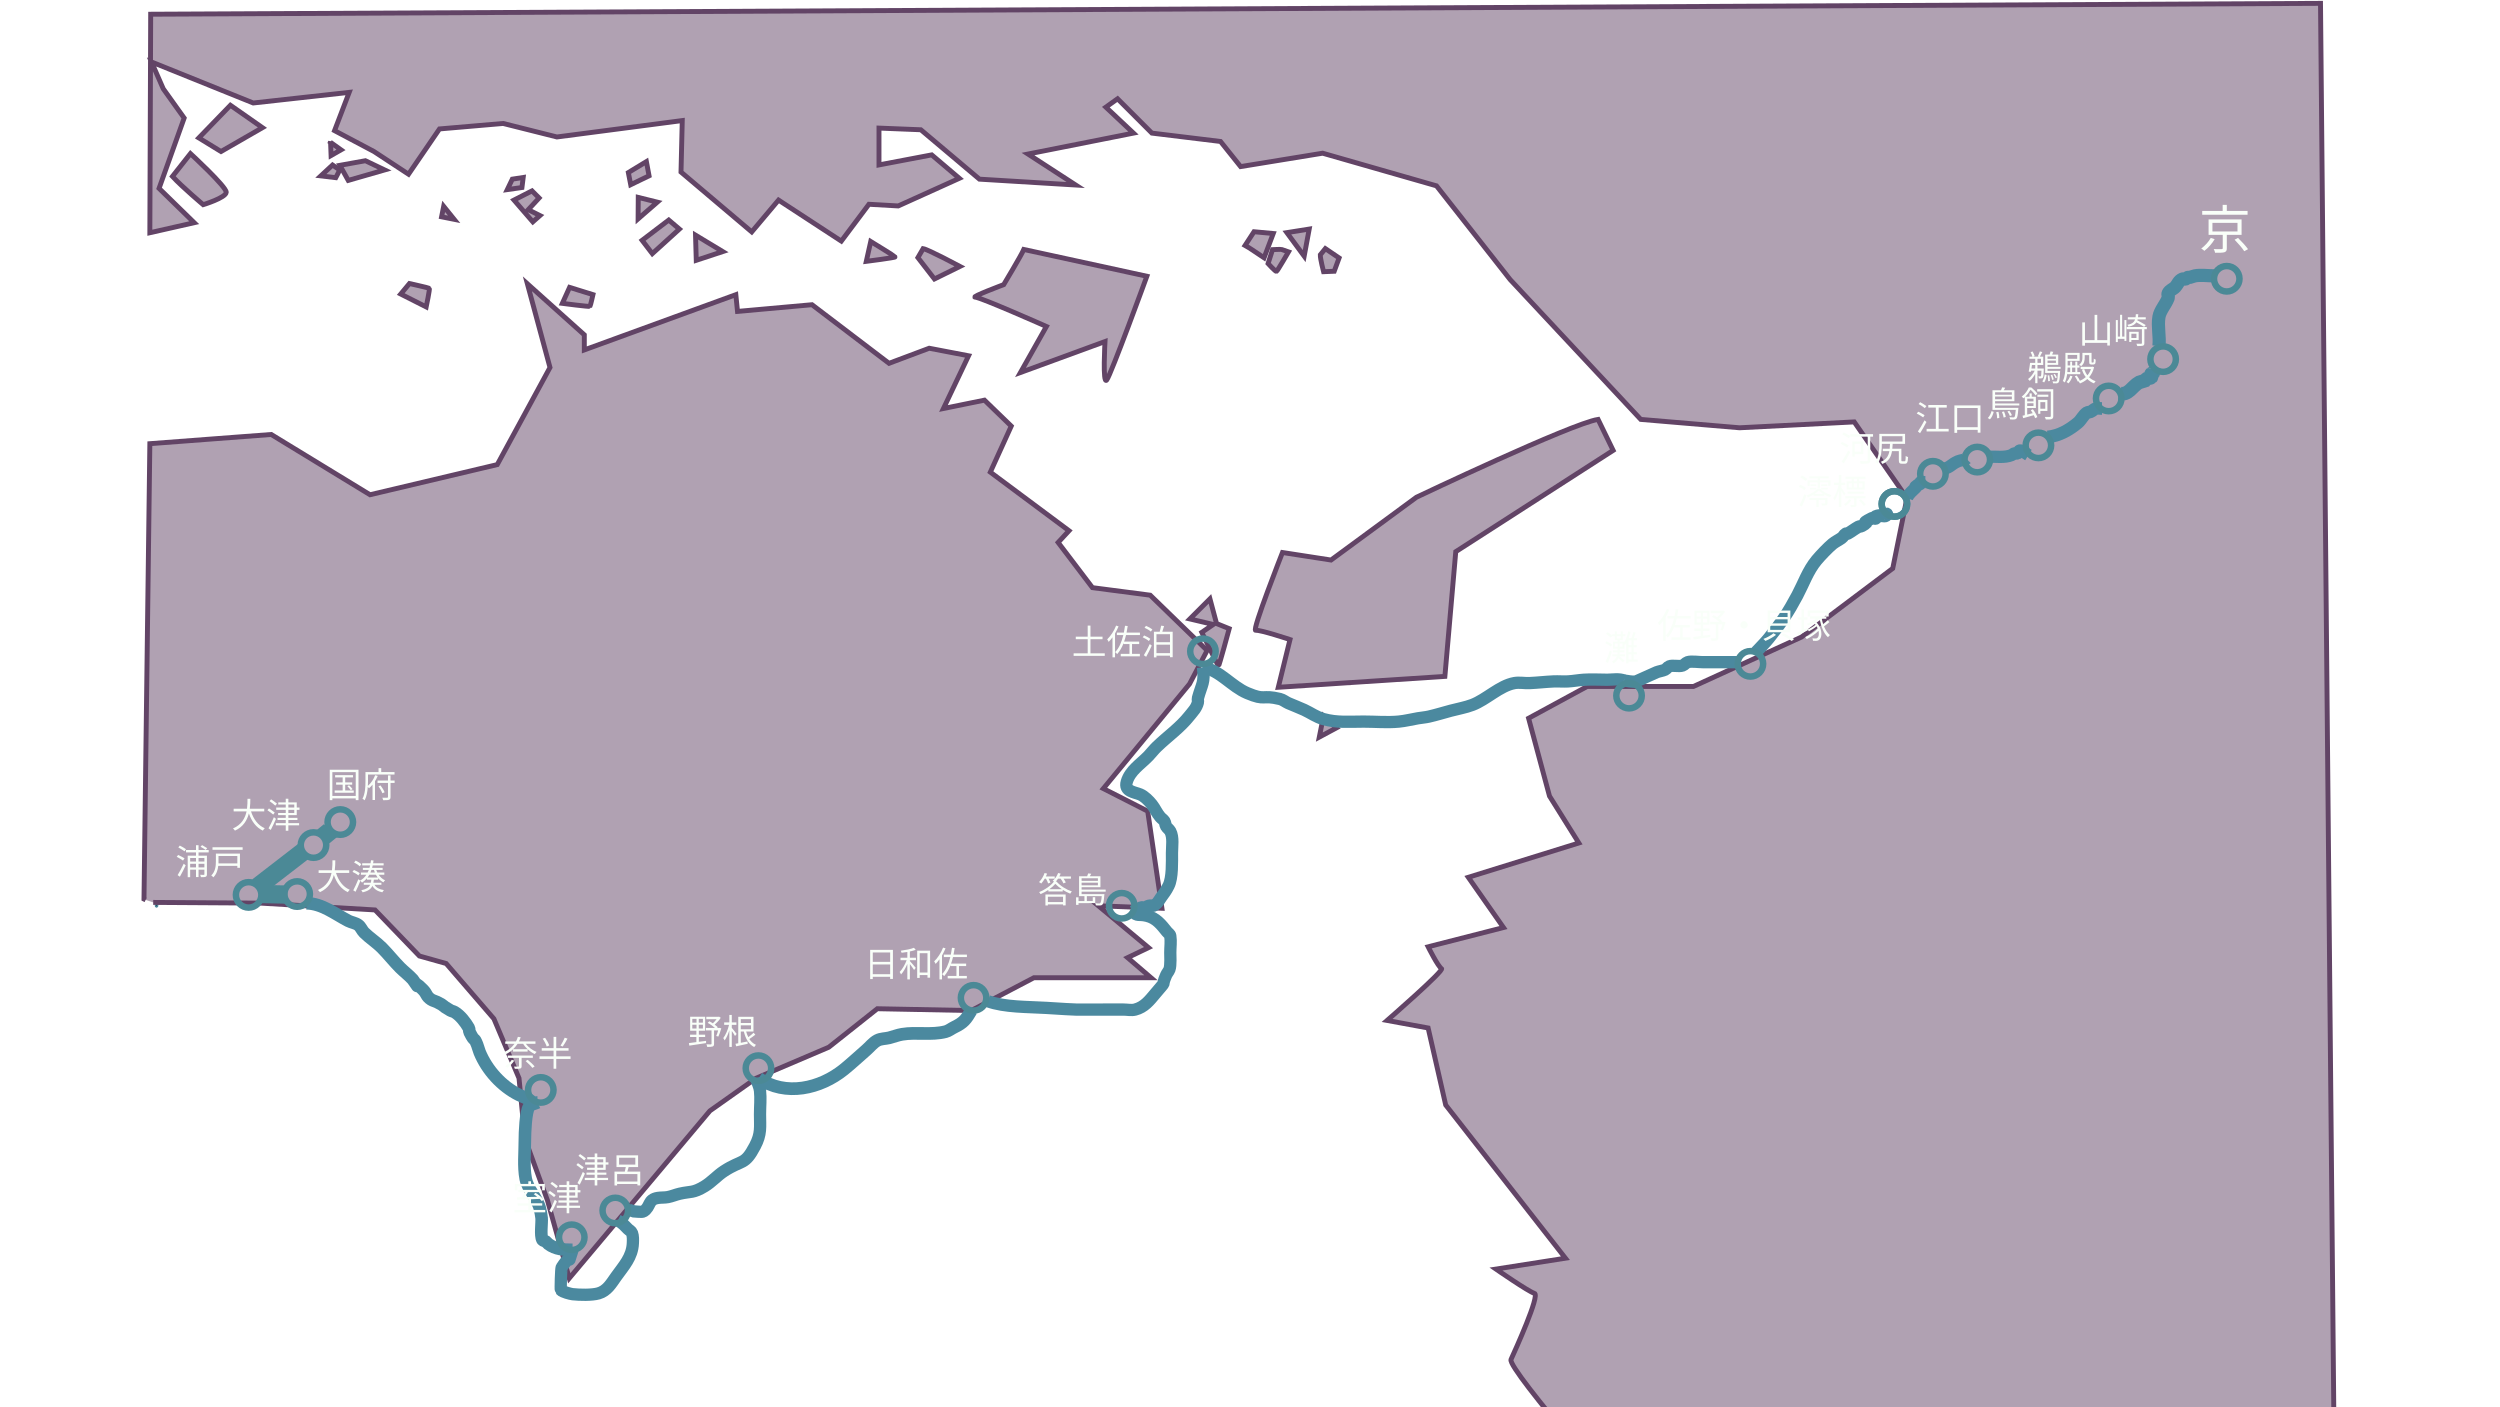
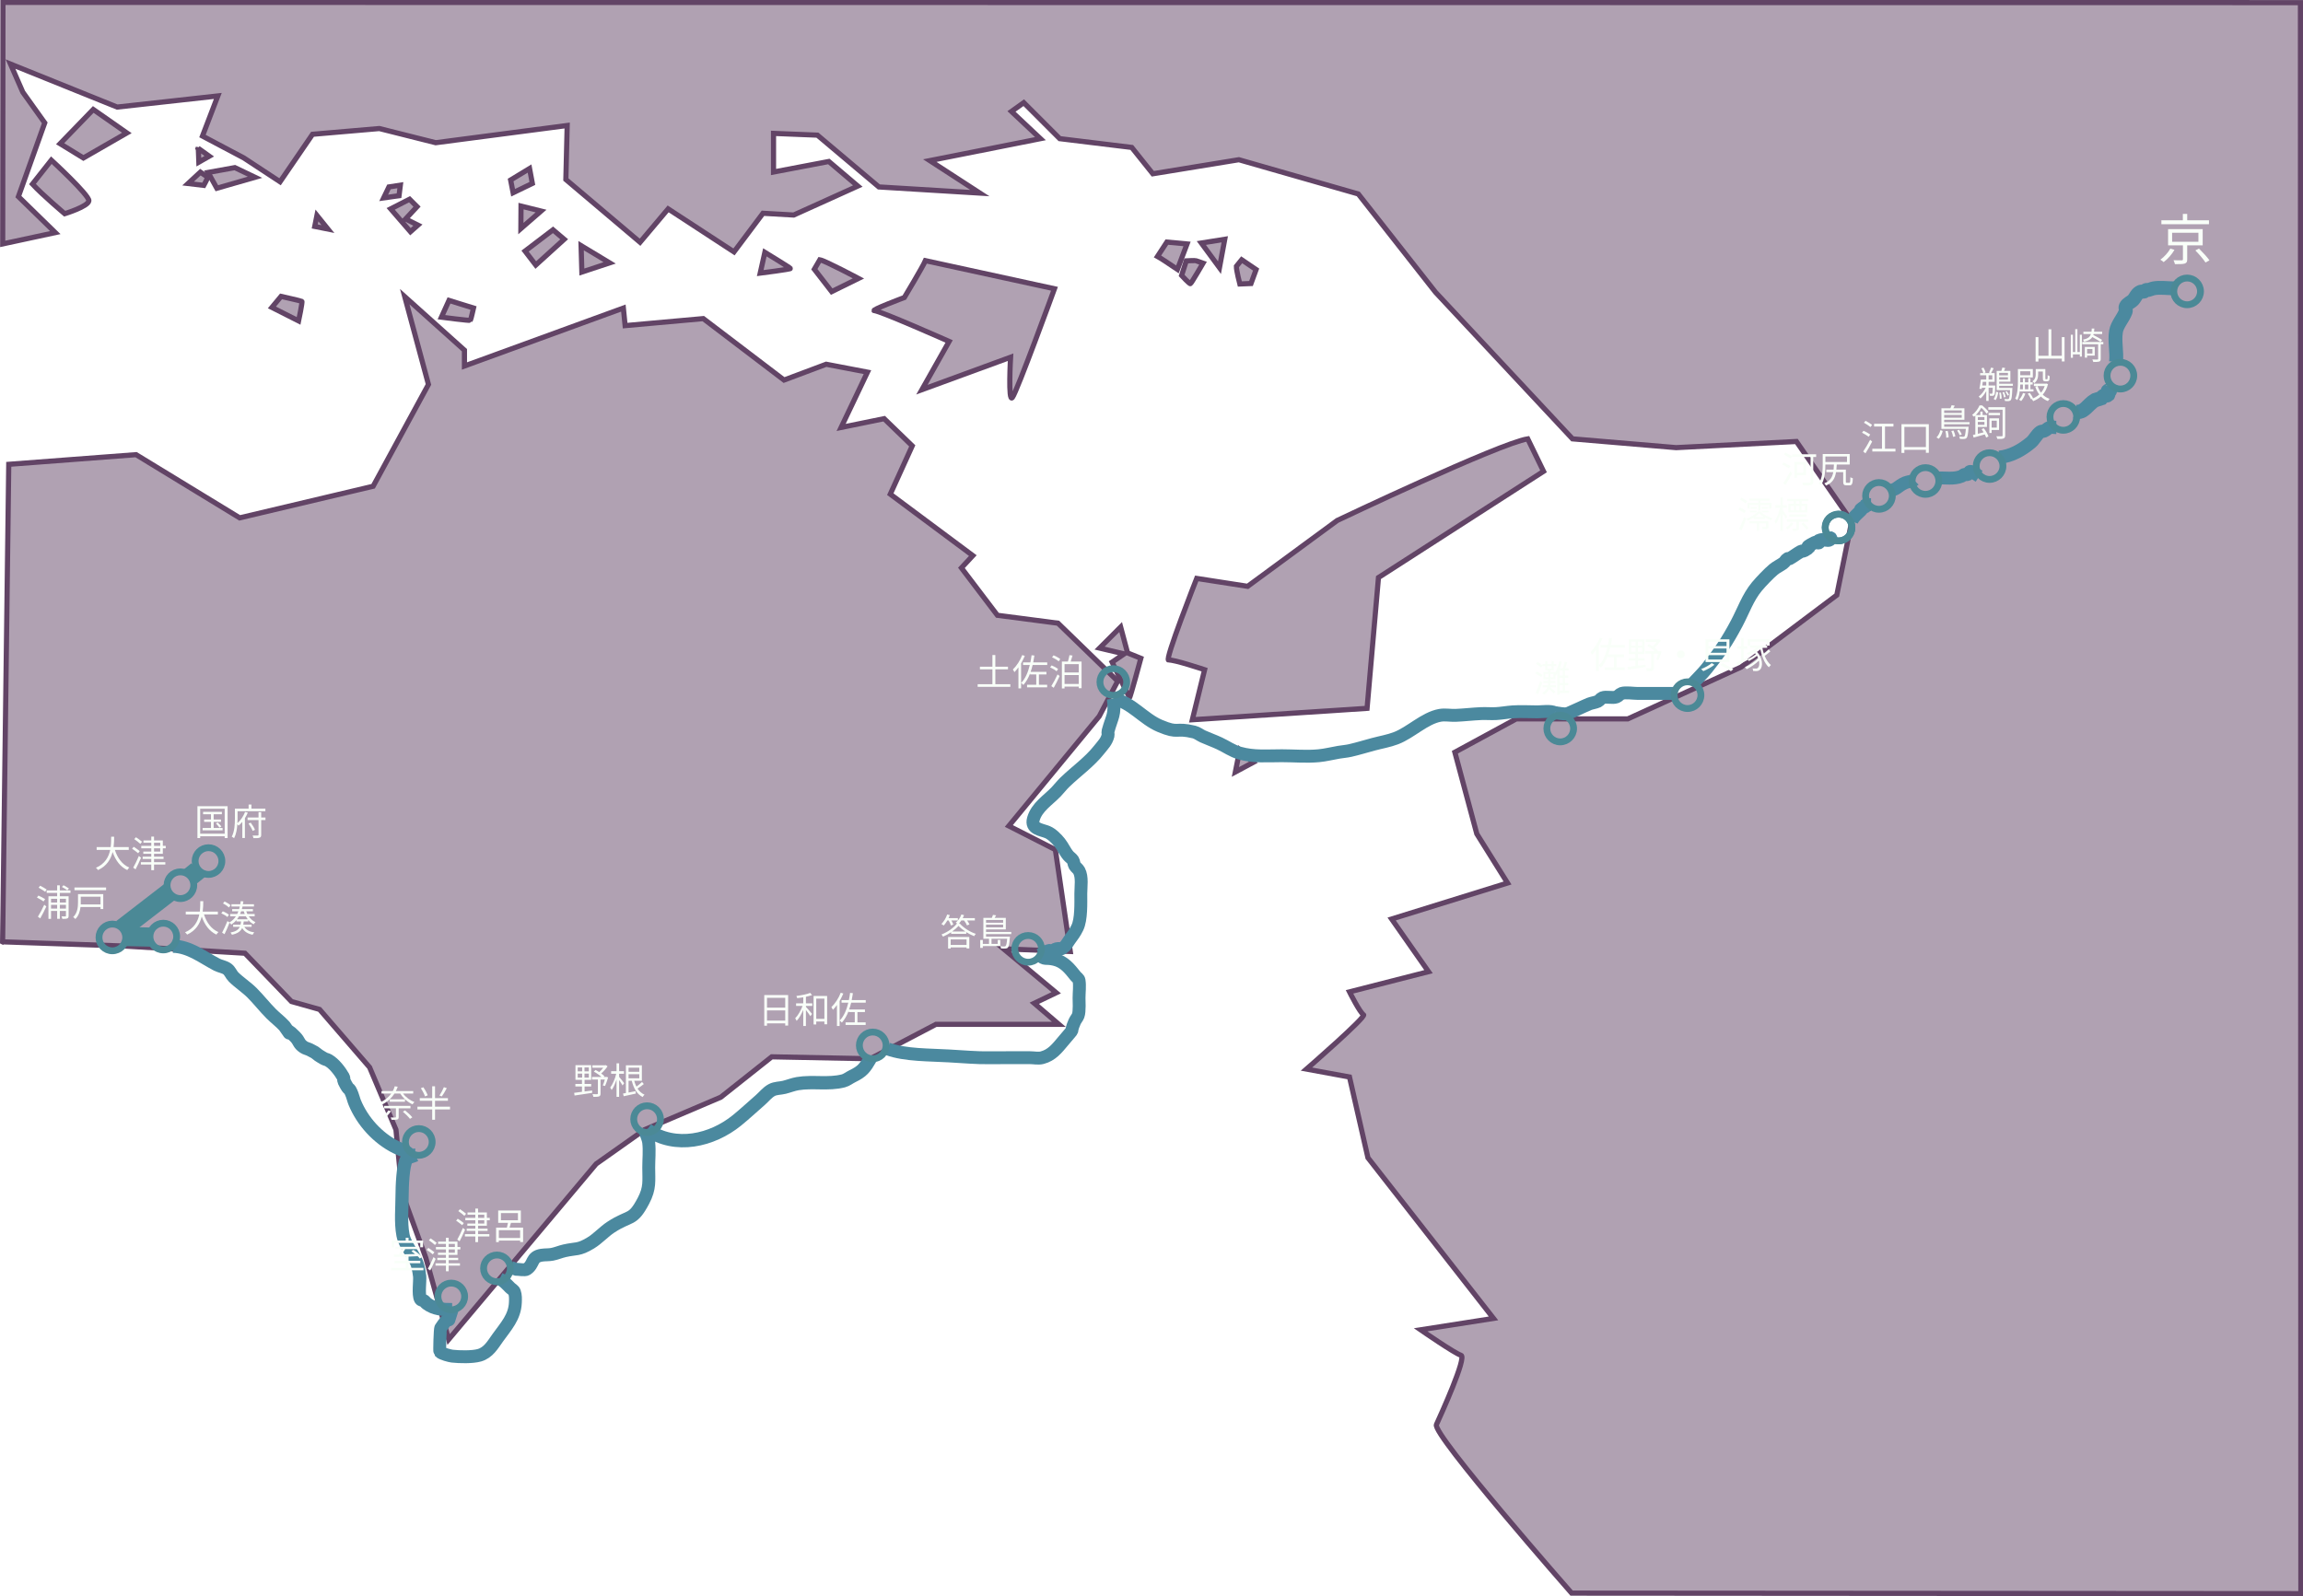
- <svg xmlns="http://www.w3.org/2000/svg" xmlns:xlink="http://www.w3.org/1999/xlink" width="1920" height="1080" viewBox="0 0 508 285.75" version="1.1" id="svg5">
+ <svg xmlns="http://www.w3.org/2000/svg" xmlns:xlink="http://www.w3.org/1999/xlink" width="1686.306" height="1168.753" viewBox="0 0 446.168 309.233" version="1.1" id="svg5">
  <defs id="defs2">
    <rect x="-56.576" y="-150.441" width="79.721" height="187.73" id="rect29813" />
    <linearGradient id="linearGradient3156">
      <stop style="stop-color:#000000;stop-opacity:1;" offset="0" id="stop3154" />
    </linearGradient>
  </defs>
-   <g id="layer5" style="display:inline">
-     <circle id="path1063" style="fill:#000000;stroke:#4b899f;stroke-width:0.265" cx="31.809" cy="184.052" r="0.214" />
-     <circle id="path1065" style="fill:#000000;stroke:#4b899f;stroke-width:0.265" cx="31.809" cy="184.052" r="0.214" />
+   <g id="layer5" style="display:inline" transform="translate(-28.75374,-0.177922)">
    <path style="fill:none;stroke:#000000;stroke-width:0;stroke-linecap:butt;stroke-linejoin:miter;stroke-miterlimit:4;stroke-dasharray:none;stroke-opacity:1" d="m 203.954,57.835 24.835,15.479 -60.387,66 h -1.361 l -2.552,0.51" id="path1314" />
-     <path style="fill:#624466;fill-opacity:0.5;stroke:#624466;stroke-width:1;stroke-linecap:butt;stroke-linejoin:miter;stroke-miterlimit:4;stroke-dasharray:none;stroke-opacity:1" d="m 31.129,183.371 21.823,0.142 23.254,1.389 9.015,9.356 5.443,1.531 9.696,11.227 5.103,12.077 1.191,12.247 4.593,12.588 4.423,15.82 28.577,-34.021 9.372,-6.628 14.783,-6.3 9.866,-7.825 19.085,0.373 12.724,-6.667 h 23.814 l -4.763,-4.082 4.253,-2.041 -10.206,-8.505 12.928,0.51 -2.892,-19.732 -9.015,-4.593 17.521,-21.263 3.572,-6.804 -11.567,-11.227 -11.737,-1.531 -6.974,-9.186 2.211,-2.381 -15.99,-11.907 4.253,-9.356 -5.443,-5.273 -8.335,1.701 5.103,-10.716 -7.995,-1.531 -8.165,3.062 L 165,61.918 l -15.139,1.361 -0.34,-3.402 -30.789,11.227 v -3.062 l -11.567,-10.376 4.593,17.01 -10.716,19.732 -25.856,6.124 -20.072,-12.247 -24.665,1.871 -1.191,92.536 0.34,0.17" id="path1320" />
+     <path style="fill:#624466;fill-opacity:0.5;stroke:#624466;stroke-width:1;stroke-linecap:butt;stroke-linejoin:miter;stroke-miterlimit:4;stroke-dasharray:none;stroke-opacity:1" d="m 29.258,182.691 23.694,0.823 23.254,1.389 9.015,9.356 5.443,1.531 9.696,11.227 5.103,12.077 1.191,12.247 4.593,12.588 4.423,15.82 28.577,-34.021 9.372,-6.628 14.783,-6.3 9.866,-7.825 19.085,0.373 12.724,-6.667 h 23.814 l -4.763,-4.082 4.253,-2.041 -10.206,-8.505 12.928,0.51 -2.892,-19.732 -9.015,-4.593 17.521,-21.263 3.572,-6.804 -11.567,-11.227 -11.737,-1.531 -6.974,-9.186 2.211,-2.381 -15.99,-11.907 4.253,-9.356 -5.443,-5.273 -8.335,1.701 5.103,-10.716 -7.995,-1.531 -8.165,3.062 L 165,61.918 l -15.139,1.361 -0.34,-3.402 -30.789,11.227 v -3.062 l -11.567,-10.376 4.593,17.01 -10.716,19.732 -25.856,6.124 -20.072,-12.247 -24.665,1.871 -1.191,92.536 0.34,0.17" id="path1320" />
    <path style="fill:#624466;fill-opacity:0.5;stroke:#624466;stroke-width:1;stroke-linecap:butt;stroke-linejoin:miter;stroke-miterlimit:4;stroke-dasharray:none;stroke-opacity:1" d="m 324.727,85.222 c -5.443,0.851 -36.912,15.82 -36.912,15.82 l -17.351,12.758 -9.866,-1.531 c 0,0 -6.294,15.99 -5.443,15.82 0.851,-0.17 6.974,1.871 6.974,1.871 l -2.381,9.696 33.851,-2.211 2.211,-25.345 31.979,-20.582 z" id="path1586" />
    <path style="fill:#624466;fill-opacity:0.5;stroke:#624466;stroke-width:1;stroke-linecap:butt;stroke-linejoin:miter;stroke-miterlimit:4;stroke-dasharray:none;stroke-opacity:1" d="m 208.036,50.691 c -0.51,1.191 -4.082,7.144 -4.082,7.144 0,0 -6.804,2.552 -5.784,2.552 1.021,0 14.459,5.954 14.459,5.954 l -5.273,9.356 17.18,-6.294 c 0,0 -0.51,8.845 0.34,7.825 0.851,-1.021 8.165,-21.093 8.165,-21.093 z" id="path1923" />
-     <path style="fill:#624466;fill-opacity:0.5;stroke:#624466;stroke-width:1;stroke-linecap:butt;stroke-linejoin:miter;stroke-miterlimit:4;stroke-dasharray:none;stroke-opacity:1" d="m 333.232,308.907 c 0,0 -27.046,-30.789 -26.196,-32.66 0.851,-1.871 5.954,-13.098 4.763,-13.438 -1.191,-0.34 -7.825,-4.933 -7.825,-4.933 l 14.119,-2.211 -24.325,-31.129 -3.572,-15.649 -8.335,-1.531 c 0,0 11.737,-10.206 11.057,-10.546 -0.68,-0.34 -2.722,-4.423 -2.722,-4.423 l 15.309,-3.912 -7.144,-10.206 22.454,-6.974 -5.954,-9.526 -4.253,-15.82 11.907,-6.464 h 21.603 l 21.943,-10.036 18.541,-13.948 2.892,-14.289 -10.716,-15.479 -23.304,1.191 -20.072,-1.701 -26.536,-28.407 -14.969,-19.052 -23.134,-6.634 -16.67,2.722 -4.082,-5.103 -13.948,-1.701 -6.974,-6.974 -2.381,1.701 5.613,5.273 -21.433,4.253 9.696,6.294 -19.562,-1.191 -11.907,-10.036 -8.505,-0.34 v 7.485 l 10.716,-2.041 5.613,4.763 -12.418,5.613 -5.954,-0.34 -5.613,7.485 -12.758,-8.335 -5.443,6.464 -14.374,-12.162 0.255,-10.461 -25.468,3.334 -10.928,-2.746 -12.935,1.113 -6.292,9.198 -7.017,-4.612 -8.015,-4.242 2.975,-7.776 -19.498,2.159 -20.668,-8.335 2.381,5.443 4.253,5.954 -5.103,14.289 7.144,6.974 -9.015,2.041 L 30.619,2.892 471.526,0.68 474.418,306.866 Z" id="path2098" />
+     <path style="fill:#624466;fill-opacity:0.5;stroke:#624466;stroke-width:1;stroke-linecap:butt;stroke-linejoin:miter;stroke-miterlimit:4;stroke-dasharray:none;stroke-opacity:1" d="m 333.232,308.907 c 0,0 -27.046,-30.789 -26.196,-32.66 0.851,-1.871 5.954,-13.098 4.763,-13.438 -1.191,-0.34 -7.825,-4.933 -7.825,-4.933 l 14.119,-2.211 -24.325,-31.129 -3.572,-15.649 -8.335,-1.531 c 0,0 11.737,-10.206 11.057,-10.546 -0.68,-0.34 -2.722,-4.423 -2.722,-4.423 l 15.309,-3.912 -7.144,-10.206 22.454,-6.974 -5.954,-9.526 -4.253,-15.82 11.907,-6.464 h 21.603 l 21.943,-10.036 18.541,-13.948 2.892,-14.289 -10.716,-15.479 -23.304,1.191 -20.072,-1.701 -26.536,-28.407 -14.969,-19.052 -23.134,-6.634 -16.67,2.722 -4.082,-5.103 -13.948,-1.701 -6.974,-6.974 -2.381,1.701 5.613,5.273 -21.433,4.253 9.696,6.294 -19.562,-1.191 -11.907,-10.036 -8.505,-0.34 v 7.485 l 10.716,-2.041 5.613,4.763 -12.418,5.613 -5.954,-0.34 -5.613,7.485 -12.758,-8.335 -5.443,6.464 -14.374,-12.162 0.255,-10.461 -25.468,3.334 -10.928,-2.746 -12.935,1.113 -6.292,9.198 -7.017,-4.612 -8.015,-4.242 2.975,-7.776 -19.498,2.159 -20.668,-8.335 2.381,5.443 4.253,5.954 -5.103,14.289 7.144,6.974 -10.188,2.192 0.05,-46.803 445.103,0.044 0.08,308.321 z" id="path2098" />
    <path style="fill:#624466;fill-opacity:0.5;stroke:#624466;stroke-width:1;stroke-linecap:butt;stroke-linejoin:miter;stroke-miterlimit:4;stroke-dasharray:none;stroke-opacity:1" d="m 187.581,50.521 c 1.021,0.17 7.485,3.615 7.485,3.615 l -5.188,2.552 -3.36,-4.338 z" id="path2703" />
    <path style="fill:#624466;fill-opacity:0.5;stroke:#624466;stroke-width:1;stroke-linecap:butt;stroke-linejoin:miter;stroke-miterlimit:4;stroke-dasharray:none;stroke-opacity:1" d="m 253.011,49.856 c 0.361,0.18 3.849,2.526 3.849,2.526 l 1.864,-4.932 -3.909,-0.361 z" id="path2892" />
    <path style="fill:#624466;fill-opacity:0.5;stroke:#624466;stroke-width:1;stroke-linecap:butt;stroke-linejoin:miter;stroke-miterlimit:4;stroke-dasharray:none;stroke-opacity:1" d="m 261.491,47.27 3.518,4.781 1.022,-5.503 z" id="path3313" />
    <path style="fill:#624466;fill-opacity:0.5;stroke:#624466;stroke-width:1;stroke-linecap:butt;stroke-linejoin:miter;stroke-miterlimit:4;stroke-dasharray:none;stroke-opacity:1" d="m 260.439,50.698 c -0.15,-0.06 -1.864,0.03 -1.864,0.03 l -0.902,2.827 c 0,0 1.534,1.684 1.714,1.594 0.18,-0.09 2.436,-3.969 2.436,-3.969 z" id="path3315" />
    <path style="fill:#624466;fill-opacity:0.5;stroke:#624466;stroke-width:1;stroke-linecap:butt;stroke-linejoin:miter;stroke-miterlimit:4;stroke-dasharray:none;stroke-opacity:1" d="m 268.287,51.781 c -0.03,0.782 0.662,3.428 0.662,3.428 l 2.165,-0.09 0.992,-2.706 -2.797,-1.894 z" id="path3317" />
    <path style="display:inline;fill:#624466;fill-opacity:0.5;stroke:#624466;stroke-width:1;stroke-linecap:butt;stroke-linejoin:miter;stroke-miterlimit:4;stroke-dasharray:none;stroke-opacity:1" d="m 268.082,149.776 3.487,-1.871 -2.637,-2.381 z" id="path3504" />
    <path style="display:inline;fill:#624466;fill-opacity:0.5;stroke:#624466;stroke-width:1;stroke-linecap:butt;stroke-linejoin:miter;stroke-miterlimit:4;stroke-dasharray:none;stroke-opacity:1" d="m 249.775,127.747 c 0,0 -2.084,7.718 -2.19,7.612 -0.106,-0.106 -3.381,-6.868 -3.381,-6.868 l 2.339,-1.595 -4.763,-1.127 4.082,-4.082 1.34,5.018 z" id="path3640" />
    <path style="display:inline;fill:#624466;fill-opacity:0.5;stroke:#624466;stroke-width:1;stroke-linecap:butt;stroke-linejoin:miter;stroke-miterlimit:4;stroke-dasharray:none;stroke-opacity:1" d="m 176.933,49.075 -0.902,4.029 c 0,0 5.954,-0.752 5.864,-0.902 -0.09,-0.15 -4.962,-3.127 -4.962,-3.127 z" id="path3776" />
    <path style="display:inline;fill:#624466;fill-opacity:0.5;stroke:#624466;stroke-width:1;stroke-linecap:butt;stroke-linejoin:miter;stroke-miterlimit:4;stroke-dasharray:none;stroke-opacity:1" d="m 141.33,47.782 0.15,5.112 5.383,-1.774 z" id="path3912" />
    <path style="display:inline;fill:#624466;fill-opacity:0.5;stroke:#624466;stroke-width:1;stroke-linecap:butt;stroke-linejoin:miter;stroke-miterlimit:4;stroke-dasharray:none;stroke-opacity:1" d="m 135.888,44.714 -5.413,4.12 2.075,2.706 5.503,-4.992 z" id="path3916" />
    <path style="display:inline;fill:#624466;fill-opacity:0.5;stroke:#624466;stroke-width:1;stroke-linecap:butt;stroke-linejoin:miter;stroke-miterlimit:4;stroke-dasharray:none;stroke-opacity:1" d="m 129.693,40.114 -0.03,4.36 3.909,-3.398 z" id="path3920" />
    <path style="display:inline;fill:#624466;fill-opacity:0.5;stroke:#624466;stroke-width:1;stroke-linecap:butt;stroke-linejoin:miter;stroke-miterlimit:4;stroke-dasharray:none;stroke-opacity:1" d="m 114.267,61.644 c 0,0 5.533,0.722 5.623,0.601 0.09,-0.12 0.601,-2.376 0.601,-2.376 l -4.751,-1.473 z" id="path3924" />
    <path style="display:inline;fill:#624466;fill-opacity:0.5;stroke:#624466;stroke-width:1;stroke-linecap:butt;stroke-linejoin:miter;stroke-miterlimit:4;stroke-dasharray:none;stroke-opacity:1" d="m 81.43,59.75 5.172,2.616 c 0,0 0.782,-3.699 0.631,-3.789 -0.15,-0.09 -4.029,-0.962 -4.029,-0.962 z" id="path3926" />
    <path style="display:inline;fill:#624466;fill-opacity:0.5;stroke:#624466;stroke-width:1;stroke-linecap:butt;stroke-linejoin:miter;stroke-miterlimit:4;stroke-dasharray:none;stroke-opacity:1" d="m 35.041,35.849 c 1.956,2.126 6.251,5.741 6.251,5.741 0,0 4.593,-1.403 4.678,-2.509 0.085,-1.106 -7.272,-7.867 -7.272,-7.867 z" id="path3928" />
    <path style="display:inline;fill:#624466;fill-opacity:0.5;stroke:#624466;stroke-width:1;stroke-linecap:butt;stroke-linejoin:miter;stroke-miterlimit:4;stroke-dasharray:none;stroke-opacity:1" d="m 40.399,28.024 4.508,2.764 8.42,-4.848 -6.506,-4.55 z" id="path3932" />
    <path style="display:inline;fill:#624466;fill-opacity:0.5;stroke:#624466;stroke-width:1;stroke-linecap:butt;stroke-linejoin:miter;stroke-miterlimit:4;stroke-dasharray:none;stroke-opacity:1" d="m 128.159,37.528 3.729,-1.804 -0.541,-2.887 -3.669,2.225 z" id="path3934" />
    <path style="fill:#624466;fill-opacity:0.5;stroke:#624466;stroke-width:1;stroke-linecap:butt;stroke-linejoin:miter;stroke-miterlimit:4;stroke-dasharray:none;stroke-opacity:1" d="m 104.443,40.655 3.827,4.423 1.446,-1.276 -2.381,-1.191 2.211,-2.381 -1.446,-1.446 z" id="path5955" />
    <path style="fill:#624466;fill-opacity:0.5;stroke:#624466;stroke-width:1;stroke-linecap:butt;stroke-linejoin:miter;stroke-miterlimit:4;stroke-dasharray:none;stroke-opacity:1" d="m 104.103,36.402 -1.021,2.126 2.977,-0.425 0.255,-2.041 z" id="path5957" />
    <path style="fill:#624466;fill-opacity:0.5;stroke:#624466;stroke-width:1;stroke-linecap:butt;stroke-linejoin:miter;stroke-miterlimit:4;stroke-dasharray:none;stroke-opacity:1" d="m 89.729,44.057 2.552,0.51 -2.126,-2.637 z" id="path5959" />
    <path style="fill:#624466;fill-opacity:0.5;stroke:#624466;stroke-width:1;stroke-linecap:butt;stroke-linejoin:miter;stroke-miterlimit:4;stroke-dasharray:none;stroke-opacity:1" d="m 70.763,36.657 7.399,-2.126 -3.912,-1.871 -5.188,0.936 z" id="path5961" />
    <path style="fill:#624466;fill-opacity:0.5;stroke:#624466;stroke-width:1;stroke-linecap:butt;stroke-linejoin:miter;stroke-miterlimit:4;stroke-dasharray:none;stroke-opacity:1" d="m 65.192,35.743 3.041,0.361 c 0,0 0.808,-1.488 0.744,-1.573 -0.064,-0.085 -1.403,-0.999 -1.403,-0.999 z" id="path5965" />
    <path style="fill:#624466;fill-opacity:0.5;stroke:#624466;stroke-width:1;stroke-linecap:butt;stroke-linejoin:miter;stroke-miterlimit:4;stroke-dasharray:none;stroke-opacity:1" d="m 67.169,28.769 0.106,2.828 2.02,-1.148 -2.169,-1.552 z" id="path5967" />
  </g>
-   <g id="layer4" style="display:inline">
+   <g id="layer4" style="display:inline" transform="translate(-28.75374,-0.177922)">
    <a id="1route" transform="matrix(2.125294,1.895284,-0.1390028,0.1126429,-106.6929,-26.27562)" xlink:href="">
      <rect style="fill:#4b8996;fill-opacity:1;fill-rule:evenodd;stroke-width:0.265" id="rect3240" width="1.323" height="12.269" x="92.204" y="168.754" />
    </a>
    <a id="2route" transform="matrix(1.616402,2.296693,-0.7569729,0.5846022,39.24313,-138.906)" xlink:href="">
      <rect style="fill:#4b8996;fill-opacity:1;fill-rule:evenodd;stroke-width:0.265" id="rect19996" width="1.323" height="12.269" x="92.204" y="168.754" />
    </a>
    <a id="3route" transform="matrix(-0.07069879,2.804243,-0.4385213,-0.01012192,138.9468,-76.92617)" xlink:href="">
      <rect style="fill:#4b8996;fill-opacity:1;fill-rule:evenodd;stroke-width:0.265" id="rect20000" width="1.323" height="12.269" x="92.204" y="168.754" />
    </a>
    <a id="4route" xlink:href="">
      <path style="font-variation-settings:normal;opacity:1;vector-effect:none;fill:none;fill-opacity:1;stroke:#4b899f;stroke-width:2.562;stroke-linecap:butt;stroke-linejoin:miter;stroke-miterlimit:4;stroke-dasharray:none;stroke-dashoffset:0;stroke-opacity:1;-inkscape-stroke:none;stop-color:#000000;stop-opacity:1" d="m 62.258,183.541 c 3.203,0.05 5.801,2.176 8.505,3.572 0.655,0.338 1.448,0.413 2.041,0.851 0.52,0.384 0.734,1.074 1.191,1.531 1.031,1.031 2.541,2.03 3.572,3.062 1.299,1.299 2.443,2.783 3.742,4.082 0.811,0.811 1.782,1.535 2.552,2.381 2.268,3.175 -0.68,-0.68 2.041,2.041 0.93,0.93 0.632,1.329 1.701,2.041 0.359,0.24 0.804,0.317 1.191,0.51 1.899,0.95 0.574,0.474 2.722,1.701 0.265,0.151 0.587,0.186 0.851,0.34 1.159,0.676 2.236,2.085 2.892,3.232 0.143,0.251 0.041,0.592 0.17,0.851 1.198,2.396 0.767,0.642 1.531,2.552 0.2,0.499 0.306,1.034 0.51,1.531 1.504,3.653 4.46,6.908 7.995,8.675 0.613,0.306 1.266,0.53 1.871,0.851 0.361,0.191 0.647,0.514 1.021,0.68 0.259,0.115 0.567,0 0.851,0" id="path46660" />
    </a>
    <a id="5route" xlink:href="">
      <path style="font-variation-settings:normal;opacity:1;vector-effect:none;fill:none;fill-opacity:1;stroke:#4b899f;stroke-width:2.562;stroke-linecap:butt;stroke-linejoin:miter;stroke-miterlimit:4;stroke-dasharray:none;stroke-dashoffset:0;stroke-opacity:1;-inkscape-stroke:none;stop-color:#000000;stop-opacity:1" d="m 109.206,224.026 c -0.567,0.283 -1.343,0.327 -1.701,0.851 -0.705,1.03 -0.851,5.401 -0.851,6.804 0,2.523 -0.304,5.336 0.17,7.825 0.428,2.245 2.336,3.901 2.892,6.124 0.154,0.615 0.277,1.24 0.34,1.871 0.092,0.923 -0.307,3.564 0.17,4.423 0.123,0.222 0.474,0.193 0.68,0.34 0.196,0.14 0.318,0.366 0.51,0.51 1.49,1.118 3.165,1.191 4.933,1.191" id="path46740" />
    </a>
    <a id="6route" xlink:href="">
      <path style="font-variation-settings:normal;opacity:1;vector-effect:none;fill:none;fill-opacity:1;stroke:#4b899f;stroke-width:2.496;stroke-linecap:butt;stroke-linejoin:miter;stroke-miterlimit:4;stroke-dasharray:none;stroke-dashoffset:0;stroke-opacity:1;-inkscape-stroke:none;stop-color:#000000;stop-opacity:1" d="m 116.351,253.964 c -1.584,4.751 0.506,-0.504 -2.211,3.572 -0.136,0.204 -0.257,4.492 -0.17,4.593 0.345,0.402 1.996,0.808 2.381,0.851 1.425,0.158 3.911,0.219 5.273,-0.17 1.749,-0.5 2.602,-2.044 3.572,-3.402 1.561,-2.186 3.285,-3.983 3.402,-6.804 0.028,-0.682 0.057,-1.397 -0.17,-2.041 -0.133,-0.378 -0.567,-0.567 -0.851,-0.851 -0.7,-0.7 -1.168,-1.265 -2.041,-1.701" id="path46831" />
    </a>
    <a id="8route" xlink:href="">
      <path style="font-variation-settings:normal;opacity:1;vector-effect:none;fill:none;fill-opacity:1;stroke:#4b899f;stroke-width:2.583;stroke-linecap:butt;stroke-linejoin:miter;stroke-miterlimit:4;stroke-dasharray:none;stroke-dashoffset:0;stroke-opacity:1;-inkscape-stroke:none;stop-color:#000000;stop-opacity:1" d="m 154.149,219.099 c 5.492,3.792 12.557,2.091 17.351,-1.786 1.549,-1.253 3.003,-2.625 4.511,-3.929 0.754,-0.652 1.381,-1.498 2.256,-1.965 0.735,-0.392 1.624,-0.336 2.429,-0.536 0.873,-0.217 1.716,-0.567 2.603,-0.714 2.933,-0.487 5.937,0.213 8.849,-0.536 0.627,-0.161 1.15,-0.61 1.735,-0.893 1.937,-0.938 2.419,-1.59 3.47,-3.393" id="path47116" />
    </a>
    <a id="7route" xlink:href="">
      <path style="font-variation-settings:normal;opacity:1;vector-effect:none;fill:none;fill-opacity:1;stroke:#4b899f;stroke-width:2.496;stroke-linecap:butt;stroke-linejoin:miter;stroke-miterlimit:4;stroke-dasharray:none;stroke-dashoffset:0;stroke-opacity:1;-inkscape-stroke:none;stop-color:#000000;stop-opacity:1" d="m 153.619,219.099 c 0.272,0.849 0.717,1.66 0.815,2.546 0.176,1.578 0,3.175 0,4.763 0,2.622 0.293,3.968 -1.021,6.464 -2.132,4.052 -2.546,2.659 -6.294,5.103 -1.387,0.905 -2.498,2.2 -3.912,3.062 -2.384,1.454 -2.814,1.003 -5.103,1.531 -0.804,0.186 -1.571,0.524 -2.381,0.68 -0.67,0.129 -1.367,0.064 -2.041,0.17 -2.093,0.331 -1.395,1.724 -2.892,2.722 -0.354,0.236 -1.578,0 -2.041,0 -0.34,-0.113 -0.68,-0.227 -1.021,-0.34" id="path47608" />
    </a>
    <a id="9route" xlink:href="">
      <path style="font-variation-settings:normal;opacity:1;vector-effect:none;fill:none;fill-opacity:1;stroke:#4b899f;stroke-width:2.496;stroke-linecap:butt;stroke-linejoin:miter;stroke-miterlimit:4;stroke-dasharray:none;stroke-dashoffset:0;stroke-opacity:1;-inkscape-stroke:none;stop-color:#000000;stop-opacity:1" d="m 200.722,203.443 c 3.395,1.255 8.245,1.135 11.907,1.361 7.421,0.457 4.552,0.34 12.077,0.34 1.191,0 2.381,0 3.572,0 0.794,0 1.613,0.199 2.381,0 1.881,-0.488 2.906,-1.831 4.082,-3.232 2.733,-3.254 1,-0.973 2.211,-3.742 0.183,-0.419 0.516,-0.764 0.68,-1.191 0.301,-0.782 0.17,-3.028 0.17,-3.402 0,-1.134 0.179,-2.282 0,-3.402 -0.057,-0.358 -0.454,-0.567 -0.68,-0.851 -1.144,-1.43 -2.187,-2.781 -4.082,-3.232 -1.786,-0.425 -1.848,0.194 -2.892,-0.851" id="path47912" />
    </a>
    <a id="10route" xlink:href="">
      <path style="font-variation-settings:normal;opacity:1;vector-effect:none;fill:none;fill-opacity:1;stroke:#4b899f;stroke-width:2.496;stroke-linecap:butt;stroke-linejoin:miter;stroke-miterlimit:4;stroke-dasharray:none;stroke-dashoffset:0;stroke-opacity:1;-inkscape-stroke:none;stop-color:#000000;stop-opacity:1" d="m 244.438,135.572 c 0.401,3.179 -0.222,3.367 -1.021,6.294 -0.075,0.274 0.069,0.575 0,0.851 -0.292,1.167 -0.954,1.775 -1.701,2.722 -1.925,2.439 -4.399,4.148 -6.634,6.294 -0.608,0.584 -1.118,1.262 -1.701,1.871 -1.577,1.649 -3.764,2.967 -4.423,5.273 -0.559,1.955 1.537,2.058 2.722,2.552 0.88,0.367 1.8,1.315 2.381,2.041 0.628,0.786 1.032,1.787 1.701,2.552 0.264,0.302 0.635,0.512 0.851,0.851 0.193,0.303 0.16,0.711 0.34,1.021 0.223,0.383 0.641,0.631 0.851,1.021 0.661,1.227 0.34,3.083 0.34,4.423 0,1.79 0.119,5.035 -0.68,6.634 -0.571,1.142 -0.789,1.322 -1.531,2.381 -0.184,0.262 -0.653,1.018 -0.851,1.191 -1.102,0.964 -0.513,0.246 -1.701,0.51 -0.248,0.055 -0.437,0.271 -0.68,0.34 -0.273,0.078 -0.589,-0.109 -0.851,0 -0.585,0.244 -1.134,0.567 -1.701,0.851" id="path48002" />
    </a>
    <a id="11route" xlink:href="">
      <path style="font-variation-settings:normal;opacity:1;vector-effect:none;fill:none;fill-opacity:1;stroke:#4b899f;stroke-width:2.496;stroke-linecap:butt;stroke-linejoin:miter;stroke-miterlimit:4;stroke-dasharray:none;stroke-dashoffset:0;stroke-opacity:1;-inkscape-stroke:none;stop-color:#000000;stop-opacity:1" d="m 244.438,135.572 c 3.546,0.724 5.807,3.922 9.015,5.273 3.806,1.603 2.839,0.275 6.634,1.191 0.616,0.149 1.123,0.591 1.701,0.851 1.067,0.478 2.173,0.867 3.232,1.361 1.351,0.63 2.47,1.47 3.912,1.871 2.763,0.767 5.253,0.51 8.165,0.51 2.381,0 4.774,0.226 7.144,0 1.318,-0.126 2.607,-0.463 3.912,-0.68 0.736,-0.123 1.485,-0.173 2.211,-0.34 1.488,-0.343 2.948,-0.794 4.423,-1.191 1.474,-0.397 2.997,-0.645 4.423,-1.191 2.828,-1.083 5.537,-3.883 8.505,-4.423 1.004,-0.183 2.042,0.043 3.062,0 1.647,-0.07 3.286,-0.269 4.933,-0.34 0.963,-0.042 1.929,0.053 2.892,0 1.082,-0.06 2.151,-0.266 3.232,-0.34 1.554,-0.107 3.206,0 4.763,0 0.937,0 2.532,-0.265 3.402,0.17" id="path48160" />
    </a>
    <a id="12route" xlink:href="">
      <path style="font-variation-settings:normal;opacity:1;vector-effect:none;fill:none;fill-opacity:1;stroke:#4b899f;stroke-width:2.496;stroke-linecap:butt;stroke-linejoin:miter;stroke-miterlimit:4;stroke-dasharray:none;stroke-dashoffset:0;stroke-opacity:1;-inkscape-stroke:none;stop-color:#000000;stop-opacity:1" d="m 330,138.294 c 0.794,0.057 1.601,0.326 2.381,0.17 0.354,-0.071 3.441,-1.546 4.253,-1.871 0.444,-0.177 1.286,-0.303 1.701,-0.51 0.325,-0.162 0.513,-0.546 0.851,-0.68 0.747,-0.299 1.963,0.106 2.722,-0.17 0.384,-0.14 0.633,-0.551 1.021,-0.68 0.72,-0.24 2.318,0 3.062,0 2.495,0 4.99,0 7.485,0" id="path48205" />
    </a>
    <a id="13route" xlink:href="" transform="matrix(1,0,0,1.023294,0,-2.432669)">
      <path style="font-variation-settings:normal;opacity:1;vector-effect:none;fill:none;fill-opacity:1;stroke:#4b899f;stroke-width:2.496;stroke-linecap:butt;stroke-linejoin:miter;stroke-miterlimit:4;stroke-dasharray:none;stroke-dashoffset:0;stroke-opacity:1;-inkscape-stroke:none;stop-color:#000000;stop-opacity:1" d="m 356.706,132 c 0.907,-0.964 1.881,-1.869 2.722,-2.892 2.555,-3.107 3.94,-5.11 5.784,-8.505 1.278,-2.353 2.147,-4.888 3.912,-6.974 0.745,-0.881 2.391,-2.559 3.232,-3.232 0.577,-0.462 1.263,-0.77 1.871,-1.191 0.41,-0.283 0.378,-0.567 0.851,-0.851 0.097,-0.058 0.24,0.053 0.34,0 0.764,-0.407 1.446,-0.956 2.211,-1.361 0.207,-0.109 0.476,-0.057 0.68,-0.17 2.383,-1.324 -0.992,-0.015 2.041,-1.531 0.254,-0.127 0.65,0.2 0.851,0 0.602,-0.602 -0.774,-0.139 0.34,-0.51 0.424,-0.141 1.334,0.245 1.701,0 0.662,-0.442 -0.352,-0.34 0.51,-0.34" id="path48299" />
    </a>
    <a id="14route" xlink:href="">
      <path style="font-variation-settings:normal;opacity:1;vector-effect:none;fill:none;fill-opacity:1;stroke:#4b899f;stroke-width:2.496;stroke-linecap:butt;stroke-linejoin:miter;stroke-miterlimit:4;stroke-dasharray:none;stroke-dashoffset:0;stroke-opacity:1;-inkscape-stroke:none;stop-color:#000000;stop-opacity:1" d="m 387.495,101.211 c 0.322,-0.878 1.102,-1.442 1.701,-2.041 0.869,-0.869 -0.713,0.237 0.51,-0.68 0.143,-0.108 0.43,-0.01 0.51,-0.17 0.051,-0.101 -0.08,-0.26 0,-0.34 0.09,-0.09 0.881,0 1.021,0" id="path48344" />
    </a>
    <a id="15route" xlink:href="">
      <path style="font-variation-settings:normal;opacity:1;vector-effect:none;fill:none;fill-opacity:1;stroke:#4b899f;stroke-width:2.496;stroke-linecap:butt;stroke-linejoin:miter;stroke-miterlimit:4;stroke-dasharray:none;stroke-dashoffset:0;stroke-opacity:1;-inkscape-stroke:none;stop-color:#000000;stop-opacity:1" d="m 394.979,95.258 c 1.492,-0.362 1.288,-0.802 2.892,-1.531 0.381,-0.173 1.494,-0.303 1.701,-0.51" id="path48434" />
    </a>
    <a id="16route" xlink:href="" transform="translate(-0.6615458,-0.5775588)">
      <path style="font-variation-settings:normal;opacity:1;vector-effect:none;fill:none;fill-opacity:1;stroke:#4b899f;stroke-width:2.496;stroke-linecap:butt;stroke-linejoin:miter;stroke-miterlimit:4;stroke-dasharray:none;stroke-dashoffset:0;stroke-opacity:1;-inkscape-stroke:none;stop-color:#000000;stop-opacity:1" d="m 404.675,93.387 c 1.593,-0.08 3.242,0.268 4.763,-0.34 0.19,-0.076 0.321,-0.264 0.51,-0.34 0.211,-0.084 0.478,0.101 0.68,0 0.222,-0.111 0.148,-0.862 0.851,-0.51 0.478,0.239 0.907,0.567 1.361,0.851" id="path48571" />
    </a>
    <a id="17route" xlink:href="">
      <path style="font-variation-settings:normal;opacity:1;vector-effect:none;fill:none;fill-opacity:1;stroke:#4b899f;stroke-width:2.576;stroke-linecap:butt;stroke-linejoin:miter;stroke-miterlimit:4;stroke-dasharray:none;stroke-dashoffset:0;stroke-opacity:1;-inkscape-stroke:none;stop-color:#000000;stop-opacity:1" d="m 416.08,88.794 c 2.355,-0.227 4.419,-1.44 6.158,-2.892 0.65,-0.543 1.103,-1.566 1.811,-2.041 0.203,-0.136 0.496,-0.078 0.724,-0.17 0.4,-0.161 0.683,-0.529 1.087,-0.68 0.293,-0.11 0.938,0 1.268,0" id="path48616" />
    </a>
    <a id="18route" xlink:href="">
      <path style="font-variation-settings:normal;opacity:1;vector-effect:none;fill:none;fill-opacity:1;stroke:#4b899f;stroke-width:2.781;stroke-linecap:butt;stroke-linejoin:miter;stroke-miterlimit:4;stroke-dasharray:none;stroke-dashoffset:0;stroke-opacity:1;-inkscape-stroke:none;stop-color:#000000;stop-opacity:1" d="m 430.713,79.937 c 1.784,0.463 2.526,-1.423 3.928,-2.213 0.417,-0.134 0.833,-0.268 1.25,-0.402 0.119,-0.134 0.207,-0.317 0.357,-0.402 0.127,-0.071 0.8,-0.097 0.893,-0.201 0.168,-0.19 -0.168,-0.615 0,-0.805 0.084,-0.095 0.273,0.095 0.357,0 0.055,-0.062 0.179,-0.887 0.179,-1.006" id="path48661" />
    </a>
    <a id="19route" xlink:href="">
      <path style="font-variation-settings:normal;opacity:1;vector-effect:none;fill:none;fill-opacity:1;stroke:#4b899f;stroke-width:2.684;stroke-linecap:butt;stroke-linejoin:miter;stroke-miterlimit:4;stroke-dasharray:none;stroke-dashoffset:0;stroke-opacity:1;-inkscape-stroke:none;stop-color:#000000;stop-opacity:1" d="m 438.697,70.337 c 0.222,-1.957 -0.326,-3.992 0,-5.938 0.226,-1.352 1.413,-2.57 1.876,-3.852 0.112,-0.309 -0.142,-0.661 0,-0.963 0.307,-0.65 0.99,-0.778 1.459,-1.284 0.462,-0.498 0.663,-1.298 1.459,-1.605 0.186,-0.072 0.432,0.06 0.625,0 0.182,-0.056 0.241,-0.253 0.417,-0.321 0.124,-0.048 0.283,0.029 0.417,0 0.36,-0.079 0.679,-0.251 1.042,-0.321 1.181,-0.227 2.736,0 3.96,0" id="path48706" />
    </a>
  </g>
-   <g id="layer3" style="display:inline">
+   <g id="layer3" style="display:inline" transform="translate(-28.75374,-0.177922)">
    <a id="1harbor" target="" xlink:href="" transform="translate(1.020619,2.041237)">
      <circle style="fill:none;fill-opacity:1;stroke:#4b8996;stroke-width:1.321;stroke-miterlimit:4;stroke-dasharray:none;stroke-dashoffset:0;stroke-opacity:1" id="path14968" cx="68.126" cy="165" r="2.59" />
    </a>
    <a id="2harbor" xlink:href="" transform="translate(0.1701031,1.701031)">
      <circle style="fill:none;fill-opacity:1;stroke:#4b8996;stroke-width:1.321;stroke-miterlimit:4;stroke-dasharray:none;stroke-dashoffset:0;stroke-opacity:1" id="circle15118" cx="63.534" cy="170.018" r="2.59" />
    </a>
    <a id="3harbor" xlink:href="" transform="translate(0.1701031,1.530928)">
      <circle style="fill:none;fill-opacity:1;stroke:#4b8996;stroke-width:1.321;stroke-miterlimit:4;stroke-dasharray:none;stroke-dashoffset:0;stroke-opacity:1" id="circle15120" cx="50.351" cy="180.309" r="2.59" />
    </a>
    <a id="4harbor" xlink:href="" transform="translate(10.03608,1.360825)">
      <circle style="fill:none;fill-opacity:1;stroke:#4b8996;stroke-width:1.321;stroke-miterlimit:4;stroke-dasharray:none;stroke-dashoffset:0;stroke-opacity:1" id="circle147" cx="50.351" cy="180.309" r="2.59" />
    </a>
    <a id="5harbor" xlink:href="" transform="translate(59.53608,41.16495)">
      <circle style="fill:none;fill-opacity:1;stroke:#4b8996;stroke-width:1.321;stroke-miterlimit:4;stroke-dasharray:none;stroke-dashoffset:0;stroke-opacity:1" id="circle159" cx="50.351" cy="180.309" r="2.59" />
    </a>
    <a id="6harbor" xlink:href="" transform="translate(65.8299,71.10309)">
      <circle style="fill:none;fill-opacity:1;stroke:#4b8996;stroke-width:1.321;stroke-miterlimit:4;stroke-dasharray:none;stroke-dashoffset:0;stroke-opacity:1" id="circle163" cx="50.351" cy="180.309" r="2.59" />
    </a>
    <a id="11harbor" xlink:href="" transform="translate(194.0876,-47.96907)">
      <circle style="fill:none;fill-opacity:1;stroke:#4b8996;stroke-width:1.321;stroke-miterlimit:4;stroke-dasharray:none;stroke-dashoffset:0;stroke-opacity:1" id="circle167" cx="50.351" cy="180.309" r="2.59" />
    </a>
    <a id="20harbor" xlink:href="" transform="translate(402.1237,-123.665)">
      <circle style="fill:none;fill-opacity:1;stroke:#4b8996;stroke-width:1.321;stroke-miterlimit:4;stroke-dasharray:none;stroke-dashoffset:0;stroke-opacity:1" id="circle179" cx="50.351" cy="180.309" r="2.59" />
    </a>
    <a id="19harbor" xlink:href="" transform="translate(389.1959,-107.335)">
      <circle style="fill:none;fill-opacity:1;stroke:#4b8996;stroke-width:1.321;stroke-miterlimit:4;stroke-dasharray:none;stroke-dashoffset:0;stroke-opacity:1" id="circle187" cx="50.351" cy="180.309" r="2.59" />
    </a>
    <a id="18harbor" xlink:href="" transform="translate(378.1392,-99.3402)">
      <circle style="fill:none;fill-opacity:1;stroke:#4b8996;stroke-width:1.321;stroke-miterlimit:4;stroke-dasharray:none;stroke-dashoffset:0;stroke-opacity:1" id="circle199" cx="50.351" cy="180.309" r="2.59" />
    </a>
    <a id="17harbor" xlink:href="" transform="translate(363.8505,-89.81443)">
      <circle style="fill:none;fill-opacity:1;stroke:#4b8996;stroke-width:1.321;stroke-miterlimit:4;stroke-dasharray:none;stroke-dashoffset:0;stroke-opacity:1" id="circle203" cx="50.351" cy="180.309" r="2.59" />
    </a>
    <a id="a378" xlink:href="3p" transform="translate(334.5928,-77.90722)">
      <circle style="fill:none;fill-opacity:1;stroke:#4b8996;stroke-width:1.321;stroke-miterlimit:4;stroke-dasharray:none;stroke-dashoffset:0;stroke-opacity:1" id="circle376" cx="50.351" cy="180.309" r="2.59" />
    </a>
    <a id="13harbor" xlink:href="" transform="translate(305.3351,-45.41752)">
      <circle style="fill:none;fill-opacity:1;stroke:#4b8996;stroke-width:1.321;stroke-miterlimit:4;stroke-dasharray:none;stroke-dashoffset:0;stroke-opacity:1" id="circle584" cx="50.351" cy="180.309" r="2.59" />
    </a>
    <a id="12harbor" xlink:href="" transform="translate(280.6701,-38.95361)">
      <circle style="fill:none;fill-opacity:1;stroke:#4b8996;stroke-width:1.321;stroke-miterlimit:4;stroke-dasharray:none;stroke-dashoffset:0;stroke-opacity:1" id="circle588" cx="50.351" cy="180.309" r="2.59" />
    </a>
    <a id="9harbor" xlink:href="" transform="translate(147.4794,22.45361)">
      <circle style="fill:none;fill-opacity:1;stroke:#4b8996;stroke-width:1.321;stroke-miterlimit:4;stroke-dasharray:none;stroke-dashoffset:0;stroke-opacity:1" id="circle861" cx="50.351" cy="180.309" r="2.59" />
    </a>
    <a id="8harbor" xlink:href="" transform="translate(103.7629,36.74227)">
      <circle style="fill:none;fill-opacity:1;stroke:#4b8996;stroke-width:1.321;stroke-miterlimit:4;stroke-dasharray:none;stroke-dashoffset:0;stroke-opacity:1" id="circle865" cx="50.351" cy="180.309" r="2.59" />
    </a>
    <a id="7harbor" xlink:href="" transform="translate(74.67526,65.65979)">
      <circle style="fill:none;fill-opacity:1;stroke:#4b8996;stroke-width:1.321;stroke-miterlimit:4;stroke-dasharray:none;stroke-dashoffset:0;stroke-opacity:1" id="circle869" cx="50.351" cy="180.309" r="2.59" />
    </a>
    <a id="10harbor" xlink:href="" transform="translate(177.5876,3.742268)">
      <circle style="fill:none;fill-opacity:1;stroke:#4b8996;stroke-width:1.321;stroke-miterlimit:4;stroke-dasharray:none;stroke-dashoffset:0;stroke-opacity:1" id="circle972" cx="50.351" cy="180.309" r="2.59" />
    </a>
    <a id="14harbor" xlink:href="" transform="translate(334.5928,-77.90722)">
      <circle style="fill:none;fill-opacity:1;stroke:#4b8996;stroke-width:1.321;stroke-miterlimit:4;stroke-dasharray:none;stroke-dashoffset:0;stroke-opacity:1" id="circle1386" cx="50.351" cy="180.309" r="2.59" />
    </a>
    <a id="15harbor" xlink:href="" transform="translate(342.4175,-84.03093)">
      <circle style="fill:none;fill-opacity:1;stroke:#4b8996;stroke-width:1.321;stroke-miterlimit:4;stroke-dasharray:none;stroke-dashoffset:0;stroke-opacity:1" id="circle1390" cx="50.351" cy="180.309" r="2.59" />
    </a>
    <a id="16harbor" xlink:href="" transform="translate(351.433,-86.92268)">
      <circle style="fill:none;fill-opacity:1;stroke:#4b8996;stroke-width:1.321;stroke-miterlimit:4;stroke-dasharray:none;stroke-dashoffset:0;stroke-opacity:1" id="circle1664" cx="50.351" cy="180.309" r="2.59" />
    </a>
    <text xml:space="preserve" transform="scale(0.2645833)" id="text29811" style="font-style:normal;font-weight:normal;font-size:40px;line-height:1.25;font-family:sans-serif;white-space:pre;shape-inside:url(#rect29813);fill:#000000;fill-opacity:1;stroke:none" />
    <text xml:space="preserve" style="font-size:7.056px;line-height:1.25;font-family:'Kiwi Maru';-inkscape-font-specification:'Kiwi Maru';fill:#f9fff9;fill-opacity:1;stroke-width:0.265" x="66.395" y="162.019" id="1pname">
      <tspan id="tspan34925" style="font-size:7.056px;fill:#f9fff9;fill-opacity:1;stroke-width:0.265" x="66.395" y="162.019">国府</tspan>
    </text>
    <text xml:space="preserve" style="font-size:7.056px;line-height:1.25;font-family:'Kiwi Maru';-inkscape-font-specification:'Kiwi Maru';display:inline;fill:#f9fff9;fill-opacity:1;stroke-width:0.265" x="47.038" y="168.241" id="2pname">
      <tspan id="tspan34925-5" style="font-size:7.056px;fill:#f9fff9;fill-opacity:1;stroke-width:0.265" x="47.038" y="168.241">大津</tspan>
    </text>
    <text xml:space="preserve" style="font-size:7.056px;line-height:1.25;font-family:'Kiwi Maru';-inkscape-font-specification:'Kiwi Maru';display:inline;fill:#f9fff9;fill-opacity:1;stroke-width:0.265" x="35.641" y="177.682" id="3pname">
      <tspan id="tspan34925-5-5" style="font-size:7.056px;fill:#f9fff9;fill-opacity:1;stroke-width:0.265" x="35.641" y="177.682">浦戸</tspan>
    </text>
    <text xml:space="preserve" style="font-size:7.056px;line-height:1.25;font-family:'Kiwi Maru';-inkscape-font-specification:'Kiwi Maru';display:inline;fill:#f9fff9;fill-opacity:1;stroke-width:0.265" x="64.303" y="180.744" id="4pname">
      <tspan id="tspan34925-5-5-0" style="font-size:7.056px;fill:#f9fff9;fill-opacity:1;stroke-width:0.265" x="64.303" y="180.744">大湊</tspan>
    </text>
    <text xml:space="preserve" style="font-size:7.056px;line-height:1.25;font-family:'Kiwi Maru';-inkscape-font-specification:'Kiwi Maru';display:inline;fill:#f9fff9;fill-opacity:1;stroke-width:0.265" x="102.195" y="216.626" id="5pname">
      <tspan id="tspan34925-5-5-0-7" style="font-size:7.056px;fill:#f9fff9;fill-opacity:1;stroke-width:0.265" x="102.195" y="216.626">奈半</tspan>
    </text>
    <text xml:space="preserve" style="font-size:7.056px;line-height:1.25;font-family:'Kiwi Maru';-inkscape-font-specification:'Kiwi Maru';display:inline;fill:#f9fff9;fill-opacity:1;stroke-width:0.265" x="104.12" y="245.974" id="6pname">
      <tspan id="tspan34925-5-5-0-7-9" style="font-size:7.056px;fill:#f9fff9;fill-opacity:1;stroke-width:0.265" x="104.12" y="245.974">室津</tspan>
    </text>
    <text xml:space="preserve" style="font-size:7.056px;line-height:1.25;font-family:'Kiwi Maru';-inkscape-font-specification:'Kiwi Maru';display:inline;fill:#f9fff9;fill-opacity:1;stroke-width:0.265" x="116.87" y="240.321" id="7pname">
      <tspan id="tspan48432" style="font-size:7.056px;fill:#f9fff9;fill-opacity:1;stroke-width:0.265" x="116.87" y="240.321">津呂</tspan>
    </text>
    <text xml:space="preserve" style="font-size:7.056px;line-height:1.25;font-family:'Kiwi Maru';-inkscape-font-specification:'Kiwi Maru';display:inline;fill:#f9fff9;fill-opacity:1;stroke-width:0.265" x="139.723" y="212.175" id="8pname">
      <tspan id="tspan48436" style="font-size:7.056px;fill:#f9fff9;fill-opacity:1;stroke-width:0.265" x="139.723" y="212.175">野根</tspan>
    </text>
    <text xml:space="preserve" style="font-size:7.056px;line-height:1.25;font-family:'Kiwi Maru';-inkscape-font-specification:'Kiwi Maru';display:inline;fill:#f9fff9;fill-opacity:1;stroke-width:0.265" x="175.567" y="198.463" id="9pname">
      <tspan id="tspan48440" style="font-size:7.056px;fill:#f9fff9;fill-opacity:1;stroke-width:0.265" x="175.567" y="198.463">日和佐</tspan>
    </text>
    <text xml:space="preserve" style="font-size:7.056px;line-height:1.25;font-family:'Kiwi Maru';-inkscape-font-specification:'Kiwi Maru';display:inline;fill:#f9fff9;fill-opacity:1;stroke-width:0.265" x="210.929" y="183.428" id="10pname">
      <tspan id="tspan48444" style="font-size:7.056px;fill:#f9fff9;fill-opacity:1;stroke-width:0.265" x="210.929" y="183.428">答島</tspan>
    </text>
    <text xml:space="preserve" style="font-size:7.056px;line-height:1.25;font-family:'Kiwi Maru';-inkscape-font-specification:'Kiwi Maru';display:inline;fill:#f9fff9;fill-opacity:1;stroke-width:0.265" x="217.785" y="133.03" id="11pname">
      <tspan id="tspan48448" style="font-size:7.056px;fill:#f9fff9;fill-opacity:1;stroke-width:0.265" x="217.785" y="133.03">土佐泊</tspan>
    </text>
    <text xml:space="preserve" style="font-size:7.056px;line-height:1.25;font-family:'Kiwi Maru';-inkscape-font-specification:'Kiwi Maru';display:inline;fill:#f9fff9;fill-opacity:1;stroke-width:0.265" x="325.918" y="134.233" id="12pname">
      <tspan id="tspan48452" style="font-size:7.056px;fill:#f9fff9;fill-opacity:1;stroke-width:0.265" x="325.918" y="134.233">灘	</tspan>
    </text>
    <text xml:space="preserve" style="font-size:7.056px;line-height:1.25;font-family:'Kiwi Maru';-inkscape-font-specification:'Kiwi Maru';display:inline;fill:#f9fff9;fill-opacity:1;stroke-width:0.265" x="336.743" y="129.663" id="13pname">
      <tspan id="tspan48456" style="font-size:7.056px;fill:#f9fff9;fill-opacity:1;stroke-width:0.265" x="336.743" y="129.663">佐野・貝塚</tspan>
    </text>
    <text xml:space="preserve" style="font-size:7.056px;line-height:1.25;font-family:'Kiwi Maru';-inkscape-font-specification:'Kiwi Maru';display:inline;fill:#f9fff9;fill-opacity:1;stroke-width:0.265" x="365.25" y="102.479" id="14pname">
      <tspan id="tspan48460" style="font-size:7.056px;fill:#f9fff9;fill-opacity:1;stroke-width:0.265" x="365.25" y="102.479">澪標</tspan>
    </text>
    <text xml:space="preserve" style="font-size:7.056px;line-height:1.25;font-family:'Kiwi Maru';-inkscape-font-specification:'Kiwi Maru';display:inline;fill:#f9fff9;fill-opacity:1;stroke-width:0.265" x="373.79" y="93.699" id="15pname">
      <tspan id="tspan48464" style="font-size:7.056px;fill:#f9fff9;fill-opacity:1;stroke-width:0.265" x="373.79" y="93.699">河尻</tspan>
    </text>
    <text xml:space="preserve" style="font-size:7.056px;line-height:1.25;font-family:'Kiwi Maru';-inkscape-font-specification:'Kiwi Maru';display:inline;fill:#f9fff9;fill-opacity:1;stroke-width:0.265" x="389.186" y="87.564" id="16pname">
      <tspan id="tspan48468" style="font-size:7.056px;fill:#f9fff9;fill-opacity:1;stroke-width:0.265" x="389.186" y="87.564">江口</tspan>
    </text>
    <text xml:space="preserve" style="font-size:7.056px;line-height:1.25;font-family:'Kiwi Maru';-inkscape-font-specification:'Kiwi Maru';display:inline;fill:#f9fff9;fill-opacity:1;stroke-width:0.265" x="403.62" y="84.678" id="17pname">
      <tspan id="tspan48472" style="font-size:7.056px;fill:#f9fff9;fill-opacity:1;stroke-width:0.265" x="403.62" y="84.678">鳥飼</tspan>
    </text>
    <text xml:space="preserve" style="font-size:7.056px;line-height:1.25;font-family:'Kiwi Maru';-inkscape-font-specification:'Kiwi Maru';display:inline;fill:#f9fff9;fill-opacity:1;stroke-width:0.265" x="411.919" y="77.34" id="18pname">
      <tspan id="tspan48476" style="font-size:7.056px;fill:#f9fff9;fill-opacity:1;stroke-width:0.265" x="411.919" y="77.34">鵜殿</tspan>
    </text>
    <text xml:space="preserve" style="font-size:7.056px;line-height:1.25;font-family:'Kiwi Maru';-inkscape-font-specification:'Kiwi Maru';display:inline;fill:#f9fff9;fill-opacity:1;stroke-width:0.265" x="422.383" y="69.763" id="19pname">
      <tspan id="tspan48480" style="font-size:7.056px;fill:#f9fff9;fill-opacity:1;stroke-width:0.265" x="422.383" y="69.763">山崎</tspan>
    </text>
    <text xml:space="preserve" style="font-size:10.583px;line-height:1.25;font-family:'Kiwi Maru';-inkscape-font-specification:'Kiwi Maru';display:inline;fill:#f9fff9;fill-opacity:1;stroke-width:0.265" x="446.8" y="50.518" id="20pname">
      <tspan id="tspan48484" style="font-size:10.583px;fill:#f9fff9;fill-opacity:1;stroke-width:0.265" x="446.8" y="50.518">京</tspan>
    </text>
  </g>
</svg>
